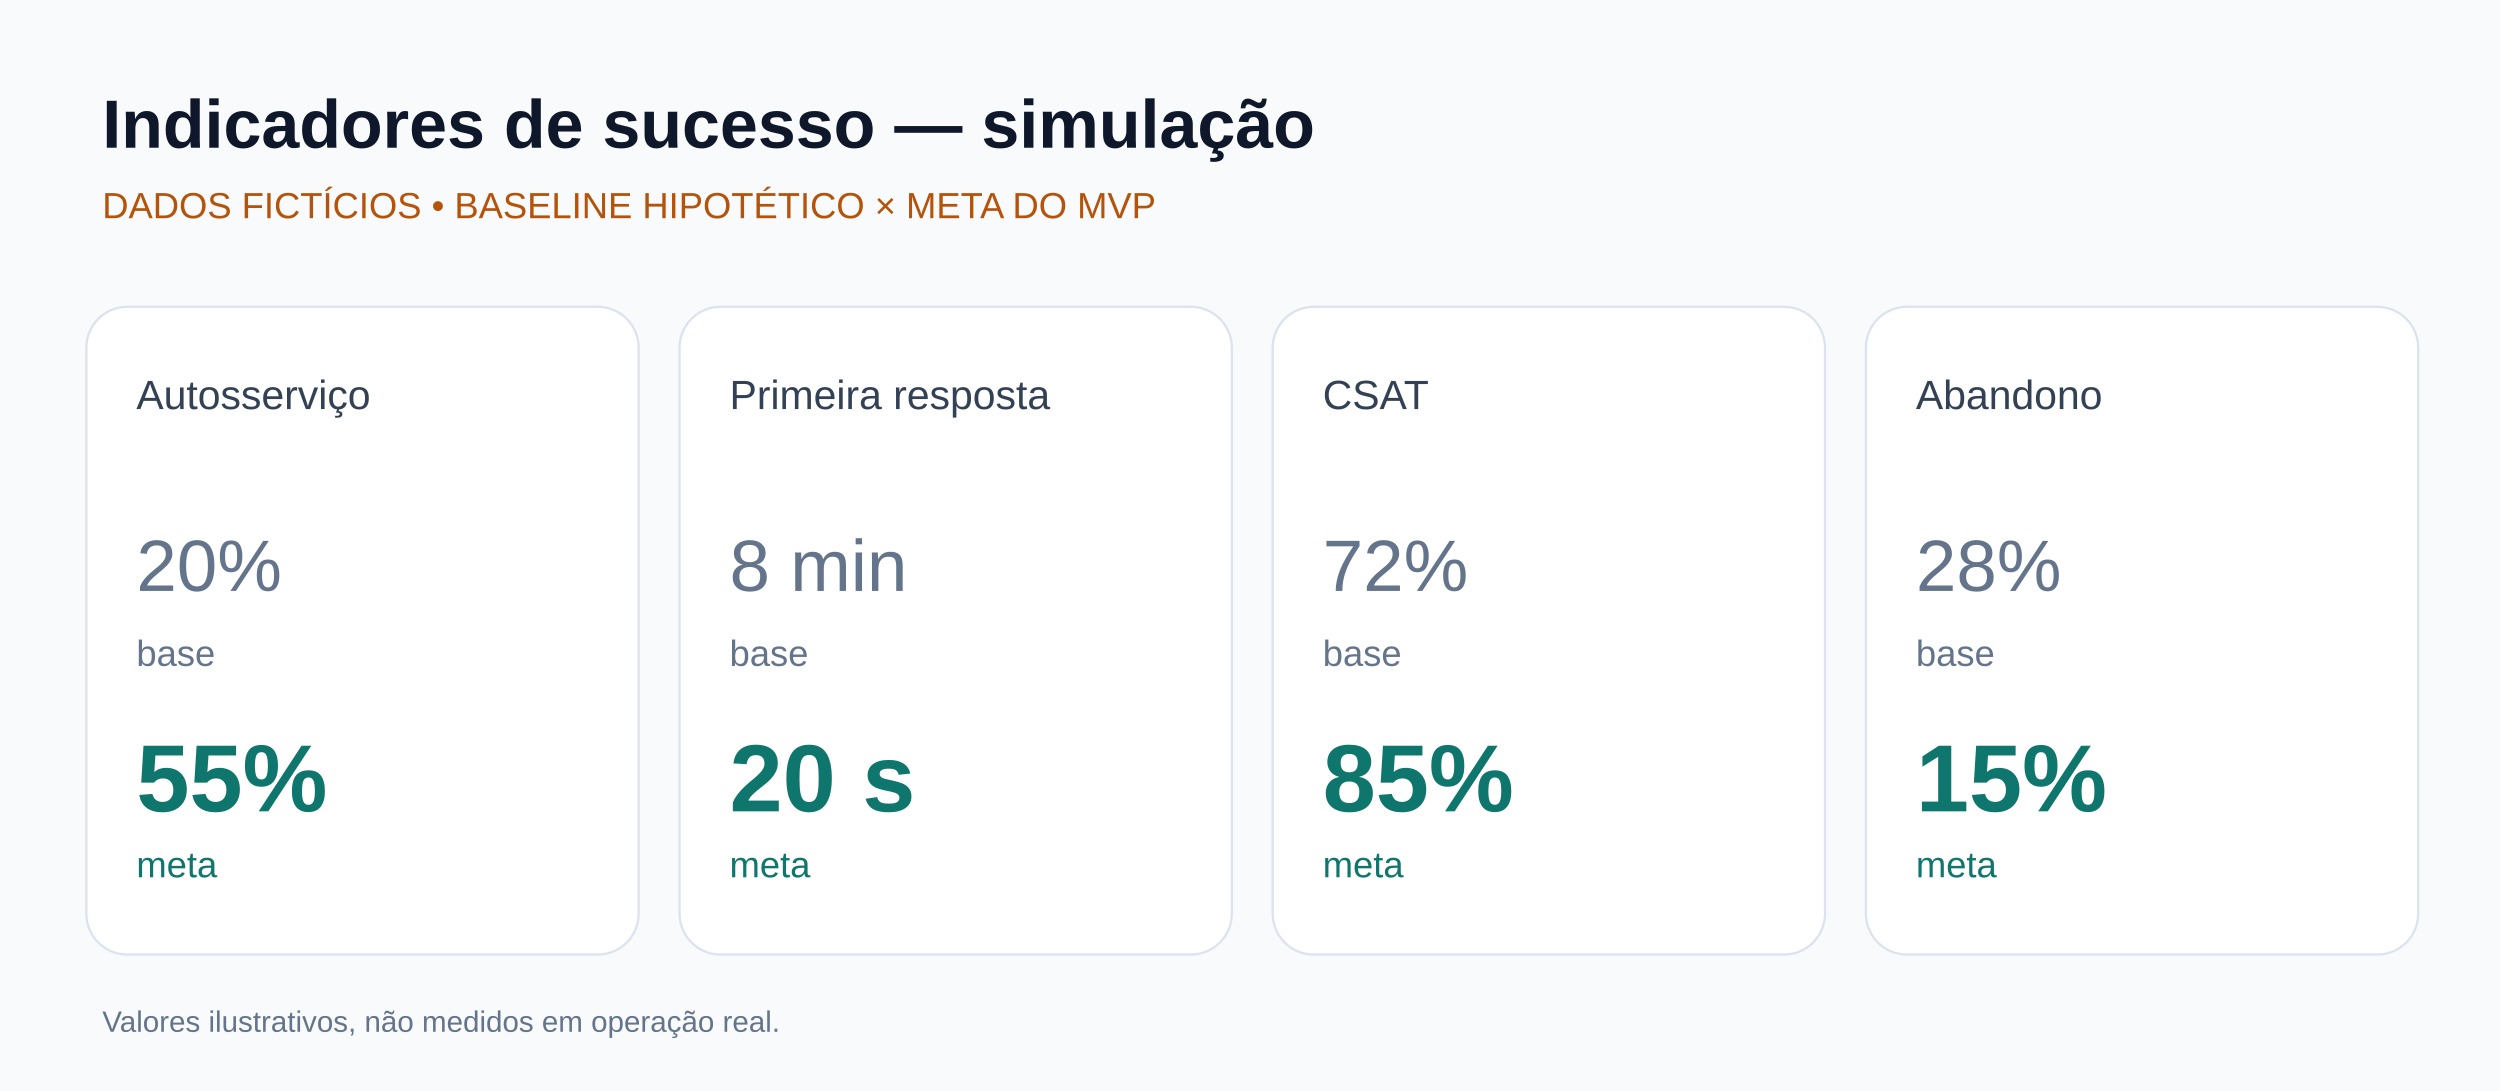
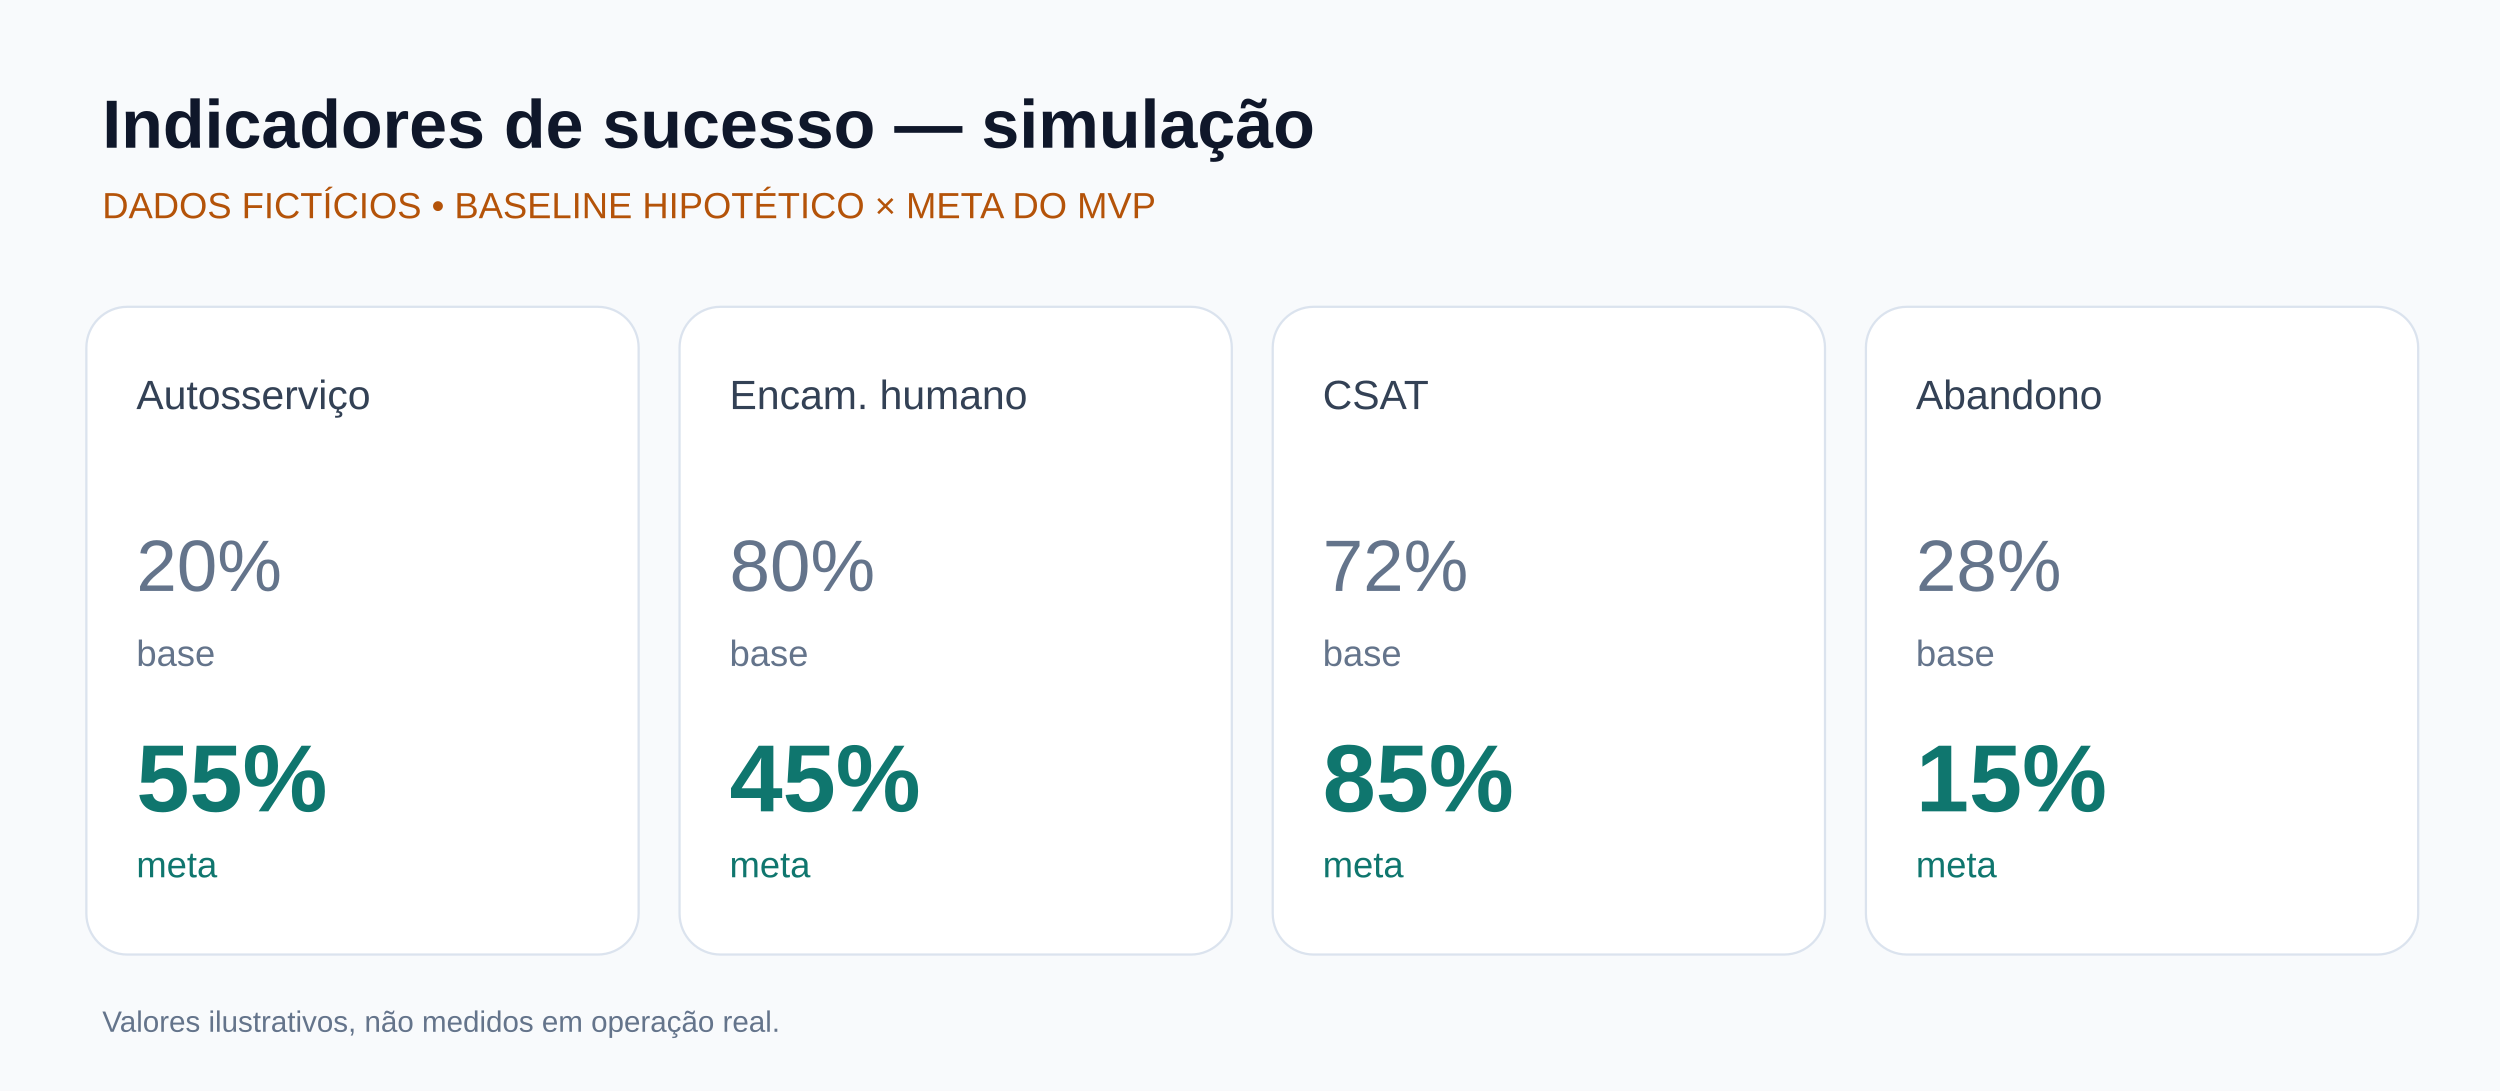
<svg xmlns="http://www.w3.org/2000/svg" width="1100" height="480" viewBox="0 0 1100 480">
  <rect width="1100" height="480" fill="#f8fafc" />
  <text x="45" y="65" fill="#0f172a" font-size="30" font-family="Arial" font-weight="bold">Indicadores de sucesso — simulação</text>
  <text x="45" y="96" fill="#b45309" font-size="16" font-family="Arial">DADOS FICTÍCIOS • BASELINE HIPOTÉTICO × META DO MVP</text>
  <g font-family="Arial">
    <rect x="38" y="135" width="243" height="285" rx="18" fill="white" stroke="#dbe3ee" />
    <text x="60" y="180" font-size="18" fill="#334155">Autosserviço</text>
    <text x="60" y="260" font-size="32" fill="#64748b">20%</text>
    <text x="60" y="293" font-size="16" fill="#64748b">base</text>
    <text x="60" y="357" font-size="42" font-weight="bold" fill="#0f766e">55%</text>
    <text x="60" y="386" font-size="16" fill="#0f766e">meta</text>
    <rect x="299" y="135" width="243" height="285" rx="18" fill="white" stroke="#dbe3ee" />
-     <text x="321" y="180" font-size="18" fill="#334155">Primeira resposta</text>
-     <text x="321" y="260" font-size="32" fill="#64748b">8 min</text>
+     <text x="321" y="180" font-size="18" fill="#334155">Encam. humano</text>
+     <text x="321" y="260" font-size="32" fill="#64748b">80%</text>
    <text x="321" y="293" font-size="16" fill="#64748b">base</text>
-     <text x="321" y="357" font-size="42" font-weight="bold" fill="#0f766e">20 s</text>
+     <text x="321" y="357" font-size="42" font-weight="bold" fill="#0f766e">45%</text>
    <text x="321" y="386" font-size="16" fill="#0f766e">meta</text>
    <rect x="560" y="135" width="243" height="285" rx="18" fill="white" stroke="#dbe3ee" />
    <text x="582" y="180" font-size="18" fill="#334155">CSAT</text>
    <text x="582" y="260" font-size="32" fill="#64748b">72%</text>
    <text x="582" y="293" font-size="16" fill="#64748b">base</text>
    <text x="582" y="357" font-size="42" font-weight="bold" fill="#0f766e">85%</text>
    <text x="582" y="386" font-size="16" fill="#0f766e">meta</text>
    <rect x="821" y="135" width="243" height="285" rx="18" fill="white" stroke="#dbe3ee" />
    <text x="843" y="180" font-size="18" fill="#334155">Abandono</text>
    <text x="843" y="260" font-size="32" fill="#64748b">28%</text>
    <text x="843" y="293" font-size="16" fill="#64748b">base</text>
    <text x="843" y="357" font-size="42" font-weight="bold" fill="#0f766e">15%</text>
    <text x="843" y="386" font-size="16" fill="#0f766e">meta</text>
  </g>
  <text x="45" y="454" fill="#64748b" font-size="13" font-family="Arial">Valores ilustrativos, não medidos em operação real.</text>
</svg>
